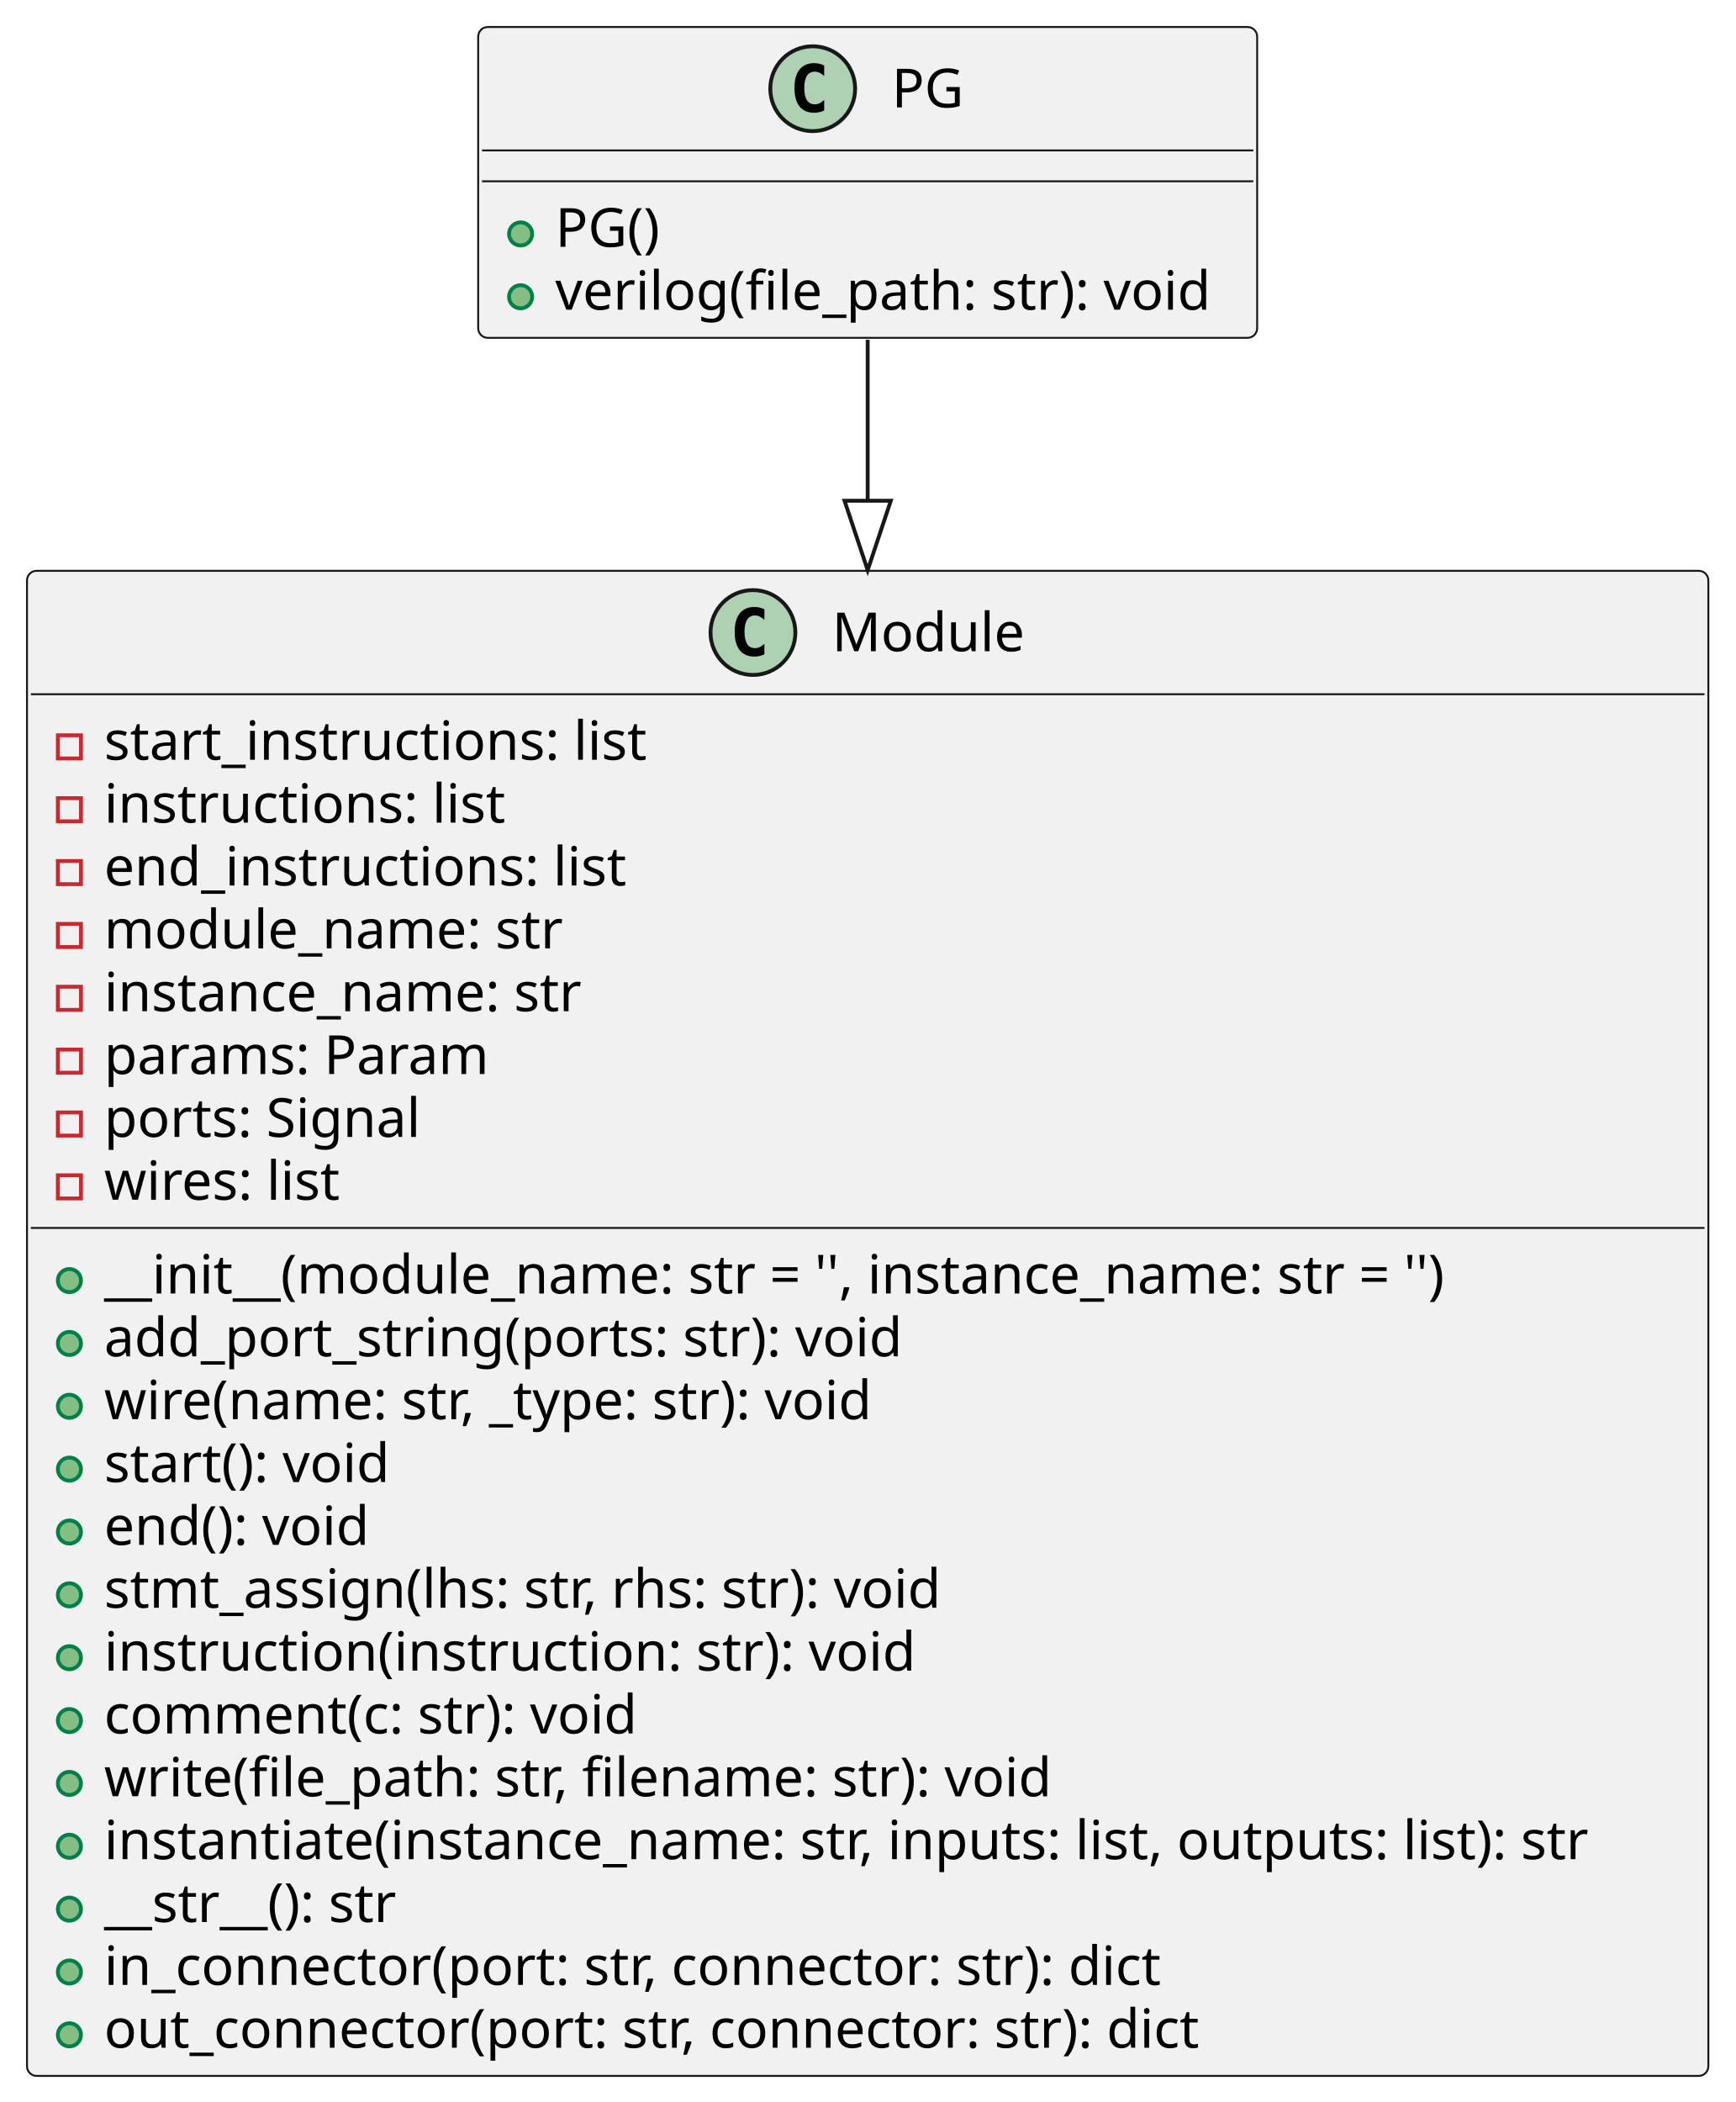
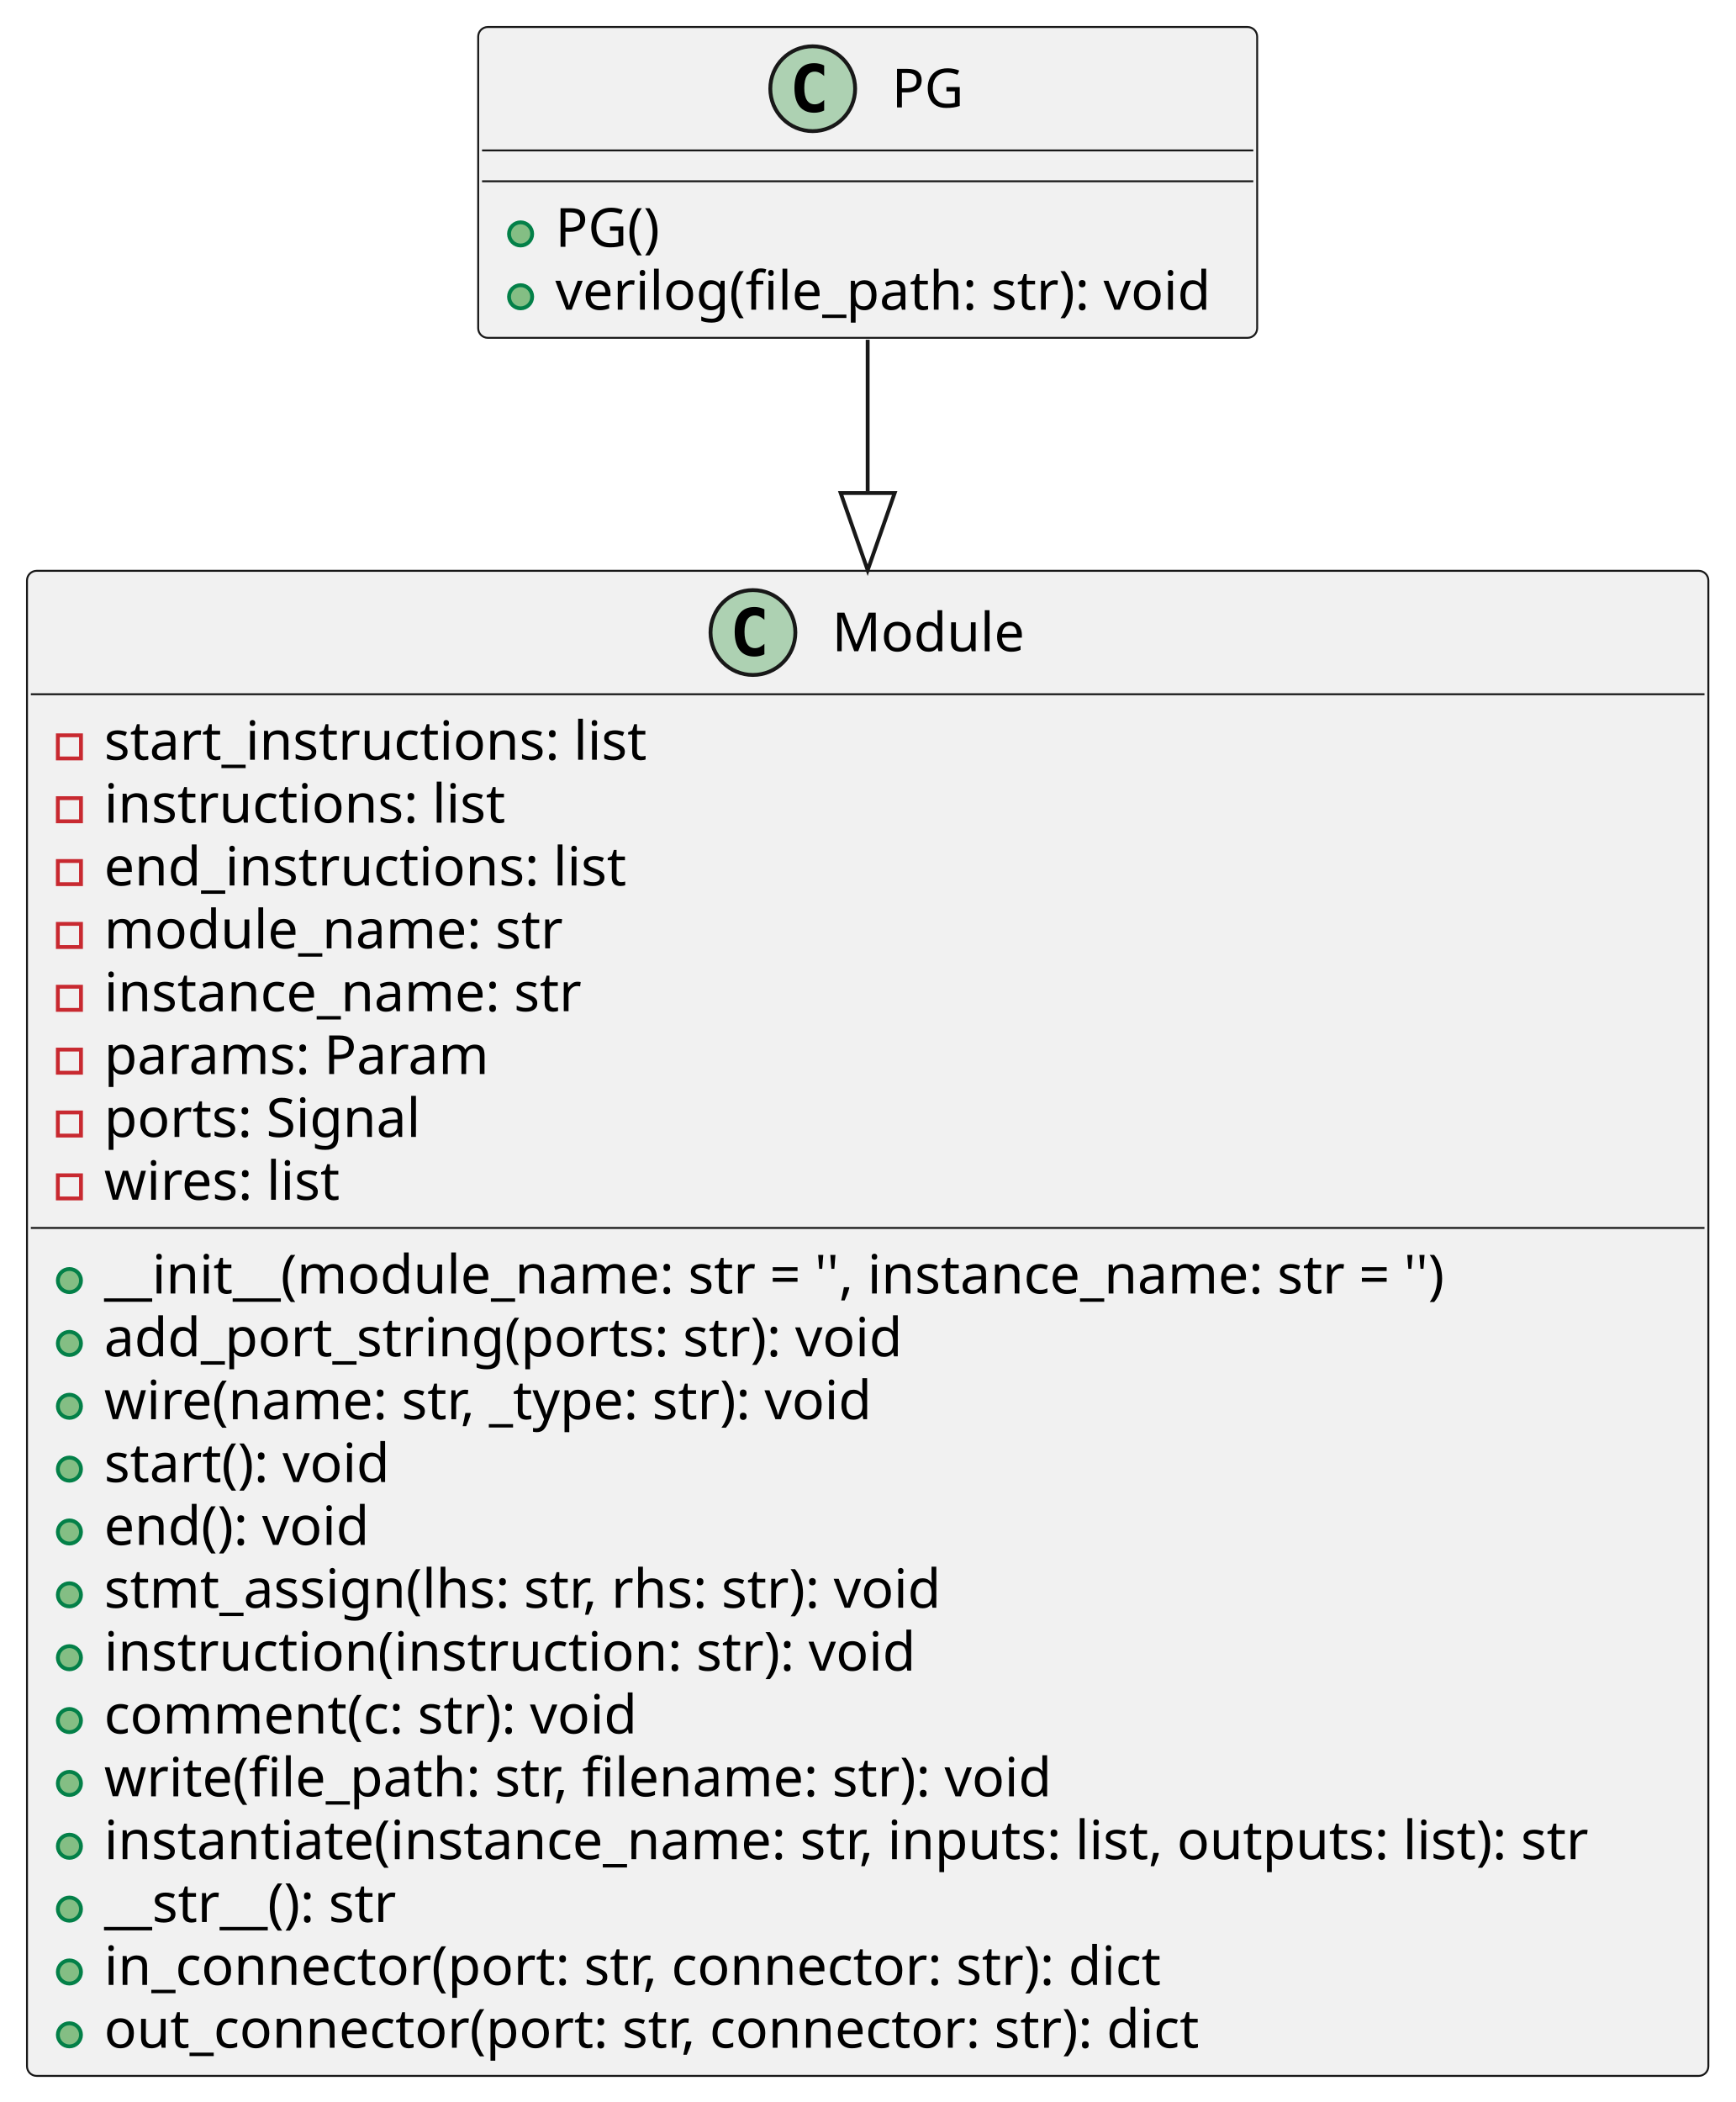
<svg xmlns="http://www.w3.org/2000/svg" contentStyleType="text/css" height="545px" preserveAspectRatio="none" style="width:450px;height:545px;background:#FFFFFF;" version="1.1" viewBox="0 0 450 545" width="450px" zoomAndPan="magnify">
  <defs />
  <g>
    <g id="elem_Module">
      <rect codeLine="2" fill="#F1F1F1" height="390.234" id="Module" rx="2.5" ry="2.5" style="stroke:#181818;stroke-width:0.5;" width="436" x="7" y="148" />
      <ellipse cx="195.25" cy="164" fill="#ADD1B2" rx="11" ry="11" style="stroke:#181818;stroke-width:1.0;" />
      <path d="M198.219,169.641 Q197.641,169.938 197,170.078 Q196.359,170.234 195.656,170.234 Q193.156,170.234 191.828,168.594 Q190.516,166.938 190.516,163.812 Q190.516,160.688 191.828,159.031 Q193.156,157.375 195.656,157.375 Q196.359,157.375 197,157.531 Q197.656,157.688 198.219,157.984 L198.219,160.703 Q197.594,160.125 197,159.859 Q196.406,159.578 195.781,159.578 Q194.438,159.578 193.75,160.656 Q193.062,161.719 193.062,163.812 Q193.062,165.906 193.75,166.984 Q194.438,168.047 195.781,168.047 Q196.406,168.047 197,167.781 Q197.594,167.5 198.219,166.922 L198.219,169.641 Z " fill="#000000" />
      <text fill="#000000" font-family="sans-serif" font-size="14" lengthAdjust="spacing" textLength="51" x="215.75" y="168.847">Module</text>
      <line style="stroke:#181818;stroke-width:0.5;" x1="8" x2="442" y1="180" y2="180" />
      <rect fill="none" height="6" style="stroke:#C82930;stroke-width:1.0;" width="6" x="15" y="190.648" />
      <text fill="#000000" font-family="sans-serif" font-size="14" lengthAdjust="spacing" textLength="147" x="27" y="196.995">start_instructions: list</text>
      <rect fill="none" height="6" style="stroke:#C82930;stroke-width:1.0;" width="6" x="15" y="206.945" />
      <text fill="#000000" font-family="sans-serif" font-size="14" lengthAdjust="spacing" textLength="109" x="27" y="213.292">instructions: list</text>
      <rect fill="none" height="6" style="stroke:#C82930;stroke-width:1.0;" width="6" x="15" y="223.242" />
      <text fill="#000000" font-family="sans-serif" font-size="14" lengthAdjust="spacing" textLength="143" x="27" y="229.589">end_instructions: list</text>
      <rect fill="none" height="6" style="stroke:#C82930;stroke-width:1.0;" width="6" x="15" y="239.539" />
      <text fill="#000000" font-family="sans-serif" font-size="14" lengthAdjust="spacing" textLength="125" x="27" y="245.886">module_name: str</text>
      <rect fill="none" height="6" style="stroke:#C82930;stroke-width:1.0;" width="6" x="15" y="255.836" />
      <text fill="#000000" font-family="sans-serif" font-size="14" lengthAdjust="spacing" textLength="132" x="27" y="262.183">instance_name: str</text>
      <rect fill="none" height="6" style="stroke:#C82930;stroke-width:1.0;" width="6" x="15" y="272.133" />
      <text fill="#000000" font-family="sans-serif" font-size="14" lengthAdjust="spacing" textLength="103" x="27" y="278.479">params: Param</text>
      <rect fill="none" height="6" style="stroke:#C82930;stroke-width:1.0;" width="6" x="15" y="288.43" />
      <text fill="#000000" font-family="sans-serif" font-size="14" lengthAdjust="spacing" textLength="86" x="27" y="294.776">ports: Signal</text>
      <rect fill="none" height="6" style="stroke:#C82930;stroke-width:1.0;" width="6" x="15" y="304.727" />
      <text fill="#000000" font-family="sans-serif" font-size="14" lengthAdjust="spacing" textLength="64" x="27" y="311.073">wires: list</text>
      <line style="stroke:#181818;stroke-width:0.5;" x1="8" x2="442" y1="318.375" y2="318.375" />
      <ellipse cx="18" cy="332.023" fill="#84BE84" rx="3" ry="3" style="stroke:#038048;stroke-width:1.0;" />
      <text fill="#000000" font-family="sans-serif" font-size="14" lengthAdjust="spacing" textLength="375" x="27" y="335.37">__init__(module_name: str = '', instance_name: str = '')</text>
      <ellipse cx="18" cy="348.32" fill="#84BE84" rx="3" ry="3" style="stroke:#038048;stroke-width:1.0;" />
      <text fill="#000000" font-family="sans-serif" font-size="14" lengthAdjust="spacing" textLength="217" x="27" y="351.667">add_port_string(ports: str): void</text>
      <ellipse cx="18" cy="364.617" fill="#84BE84" rx="3" ry="3" style="stroke:#038048;stroke-width:1.0;" />
      <text fill="#000000" font-family="sans-serif" font-size="14" lengthAdjust="spacing" textLength="213" x="27" y="367.964">wire(name: str, _type: str): void</text>
      <ellipse cx="18" cy="380.914" fill="#84BE84" rx="3" ry="3" style="stroke:#038048;stroke-width:1.0;" />
      <text fill="#000000" font-family="sans-serif" font-size="14" lengthAdjust="spacing" textLength="78" x="27" y="384.261">start(): void</text>
      <ellipse cx="18" cy="397.211" fill="#84BE84" rx="3" ry="3" style="stroke:#038048;stroke-width:1.0;" />
      <text fill="#000000" font-family="sans-serif" font-size="14" lengthAdjust="spacing" textLength="74" x="27" y="400.558">end(): void</text>
      <ellipse cx="18" cy="413.508" fill="#84BE84" rx="3" ry="3" style="stroke:#038048;stroke-width:1.0;" />
      <text fill="#000000" font-family="sans-serif" font-size="14" lengthAdjust="spacing" textLength="234" x="27" y="416.854">stmt_assign(lhs: str, rhs: str): void</text>
      <ellipse cx="18" cy="429.805" fill="#84BE84" rx="3" ry="3" style="stroke:#038048;stroke-width:1.0;" />
      <text fill="#000000" font-family="sans-serif" font-size="14" lengthAdjust="spacing" textLength="220" x="27" y="433.151">instruction(instruction: str): void</text>
      <ellipse cx="18" cy="446.102" fill="#84BE84" rx="3" ry="3" style="stroke:#038048;stroke-width:1.0;" />
      <text fill="#000000" font-family="sans-serif" font-size="14" lengthAdjust="spacing" textLength="148" x="27" y="449.448">comment(c: str): void</text>
      <ellipse cx="18" cy="462.398" fill="#84BE84" rx="3" ry="3" style="stroke:#038048;stroke-width:1.0;" />
      <text fill="#000000" font-family="sans-serif" font-size="14" lengthAdjust="spacing" textLength="257" x="27" y="465.745">write(file_path: str, filename: str): void</text>
      <ellipse cx="18" cy="478.695" fill="#84BE84" rx="3" ry="3" style="stroke:#038048;stroke-width:1.0;" />
      <text fill="#000000" font-family="sans-serif" font-size="14" lengthAdjust="spacing" textLength="410" x="27" y="482.042">instantiate(instance_name: str, inputs: list, outputs: list): str</text>
      <ellipse cx="18" cy="494.992" fill="#84BE84" rx="3" ry="3" style="stroke:#038048;stroke-width:1.0;" />
      <text fill="#000000" font-family="sans-serif" font-size="14" lengthAdjust="spacing" textLength="83" x="27" y="498.339">__str__(): str</text>
      <ellipse cx="18" cy="511.289" fill="#84BE84" rx="3" ry="3" style="stroke:#038048;stroke-width:1.0;" />
      <text fill="#000000" font-family="sans-serif" font-size="14" lengthAdjust="spacing" textLength="295" x="27" y="514.636">in_connector(port: str, connector: str): dict</text>
      <ellipse cx="18" cy="527.586" fill="#84BE84" rx="3" ry="3" style="stroke:#038048;stroke-width:1.0;" />
      <text fill="#000000" font-family="sans-serif" font-size="14" lengthAdjust="spacing" textLength="306" x="27" y="530.933">out_connector(port: str, connector: str): dict</text>
    </g>
    <g id="elem_PG">
      <rect codeLine="3" fill="#F1F1F1" height="80.594" id="PG" rx="2.5" ry="2.5" style="stroke:#181818;stroke-width:0.5;" width="202" x="124" y="7" />
      <ellipse cx="210.75" cy="23" fill="#ADD1B2" rx="11" ry="11" style="stroke:#181818;stroke-width:1.0;" />
      <path d="M213.719,28.641 Q213.141,28.938 212.5,29.078 Q211.859,29.234 211.156,29.234 Q208.656,29.234 207.328,27.594 Q206.016,25.938 206.016,22.812 Q206.016,19.688 207.328,18.031 Q208.656,16.375 211.156,16.375 Q211.859,16.375 212.5,16.531 Q213.156,16.688 213.719,16.984 L213.719,19.703 Q213.094,19.125 212.5,18.859 Q211.906,18.578 211.281,18.578 Q209.938,18.578 209.25,19.656 Q208.562,20.719 208.562,22.812 Q208.562,24.906 209.25,25.984 Q209.938,27.047 211.281,27.047 Q211.906,27.047 212.5,26.781 Q213.094,26.5 213.719,25.922 L213.719,28.641 Z " fill="#000000" />
      <text fill="#000000" font-family="sans-serif" font-size="14" lengthAdjust="spacing" textLength="20" x="231.25" y="27.847">PG</text>
      <line style="stroke:#181818;stroke-width:0.5;" x1="125" x2="325" y1="39" y2="39" />
      <line style="stroke:#181818;stroke-width:0.5;" x1="125" x2="325" y1="47" y2="47" />
      <ellipse cx="135" cy="60.648" fill="#84BE84" rx="3" ry="3" style="stroke:#038048;stroke-width:1.0;" />
      <text fill="#000000" font-family="sans-serif" font-size="14" lengthAdjust="spacing" textLength="30" x="144" y="63.995">PG()</text>
      <ellipse cx="135" cy="76.945" fill="#84BE84" rx="3" ry="3" style="stroke:#038048;stroke-width:1.0;" />
      <text fill="#000000" font-family="sans-serif" font-size="14" lengthAdjust="spacing" textLength="176" x="144" y="80.292">verilog(file_path: str): void</text>
    </g>
    <g id="link_PG_Module">
-       <path codeLine="8" d="M225,88.08 C225,104.75 225,107.46 225,129.83 " fill="none" id="PG-to-Module" style="stroke:#181818;stroke-width:1.0;" />
-       <polygon fill="none" points="225,147.83,231,129.83,219,129.83,225,147.83" style="stroke:#181818;stroke-width:1.0;" />
+       <path codeLine="8" d="M225,88.08 C225,99.54 225,112.91 225,127.42 " fill="none" id="PG-to-Module" style="stroke:#181818;stroke-width:1.0;" />
+       <polygon fill="none" points="232,127.83,225,147.83,218,127.83,232,127.83" style="stroke:#181818;stroke-width:1.0;" />
    </g>
  </g>
</svg>
